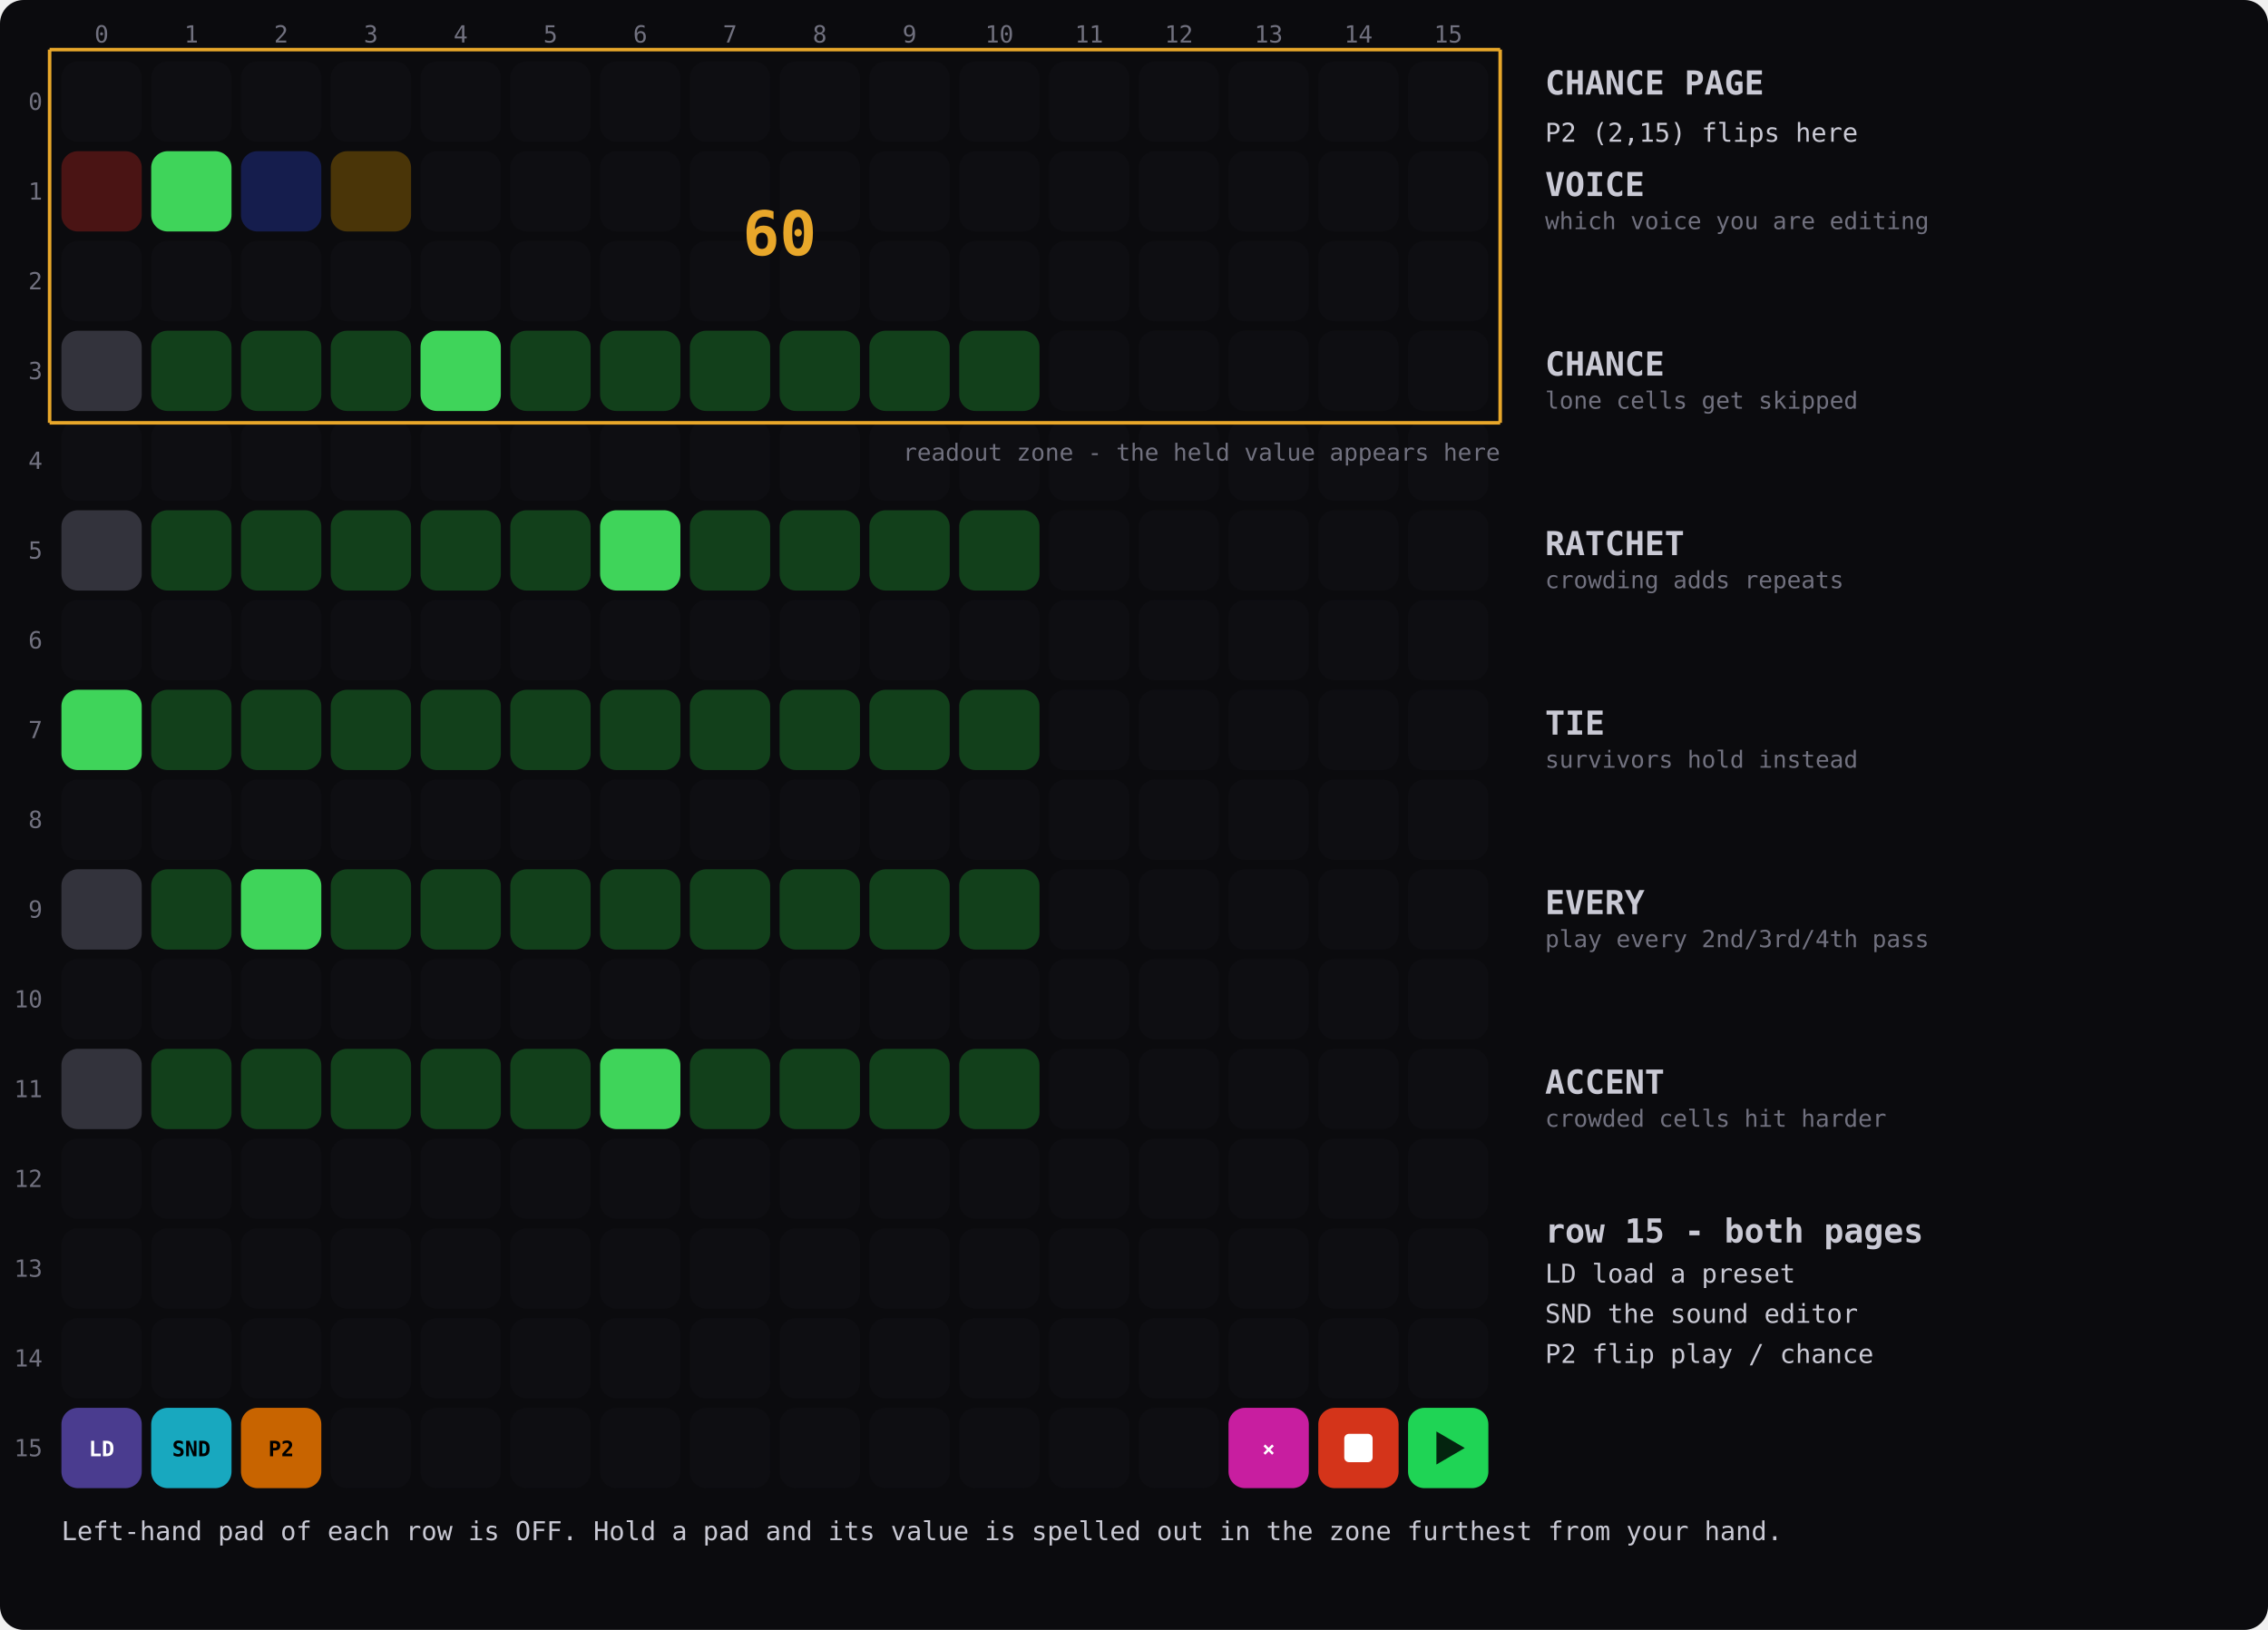
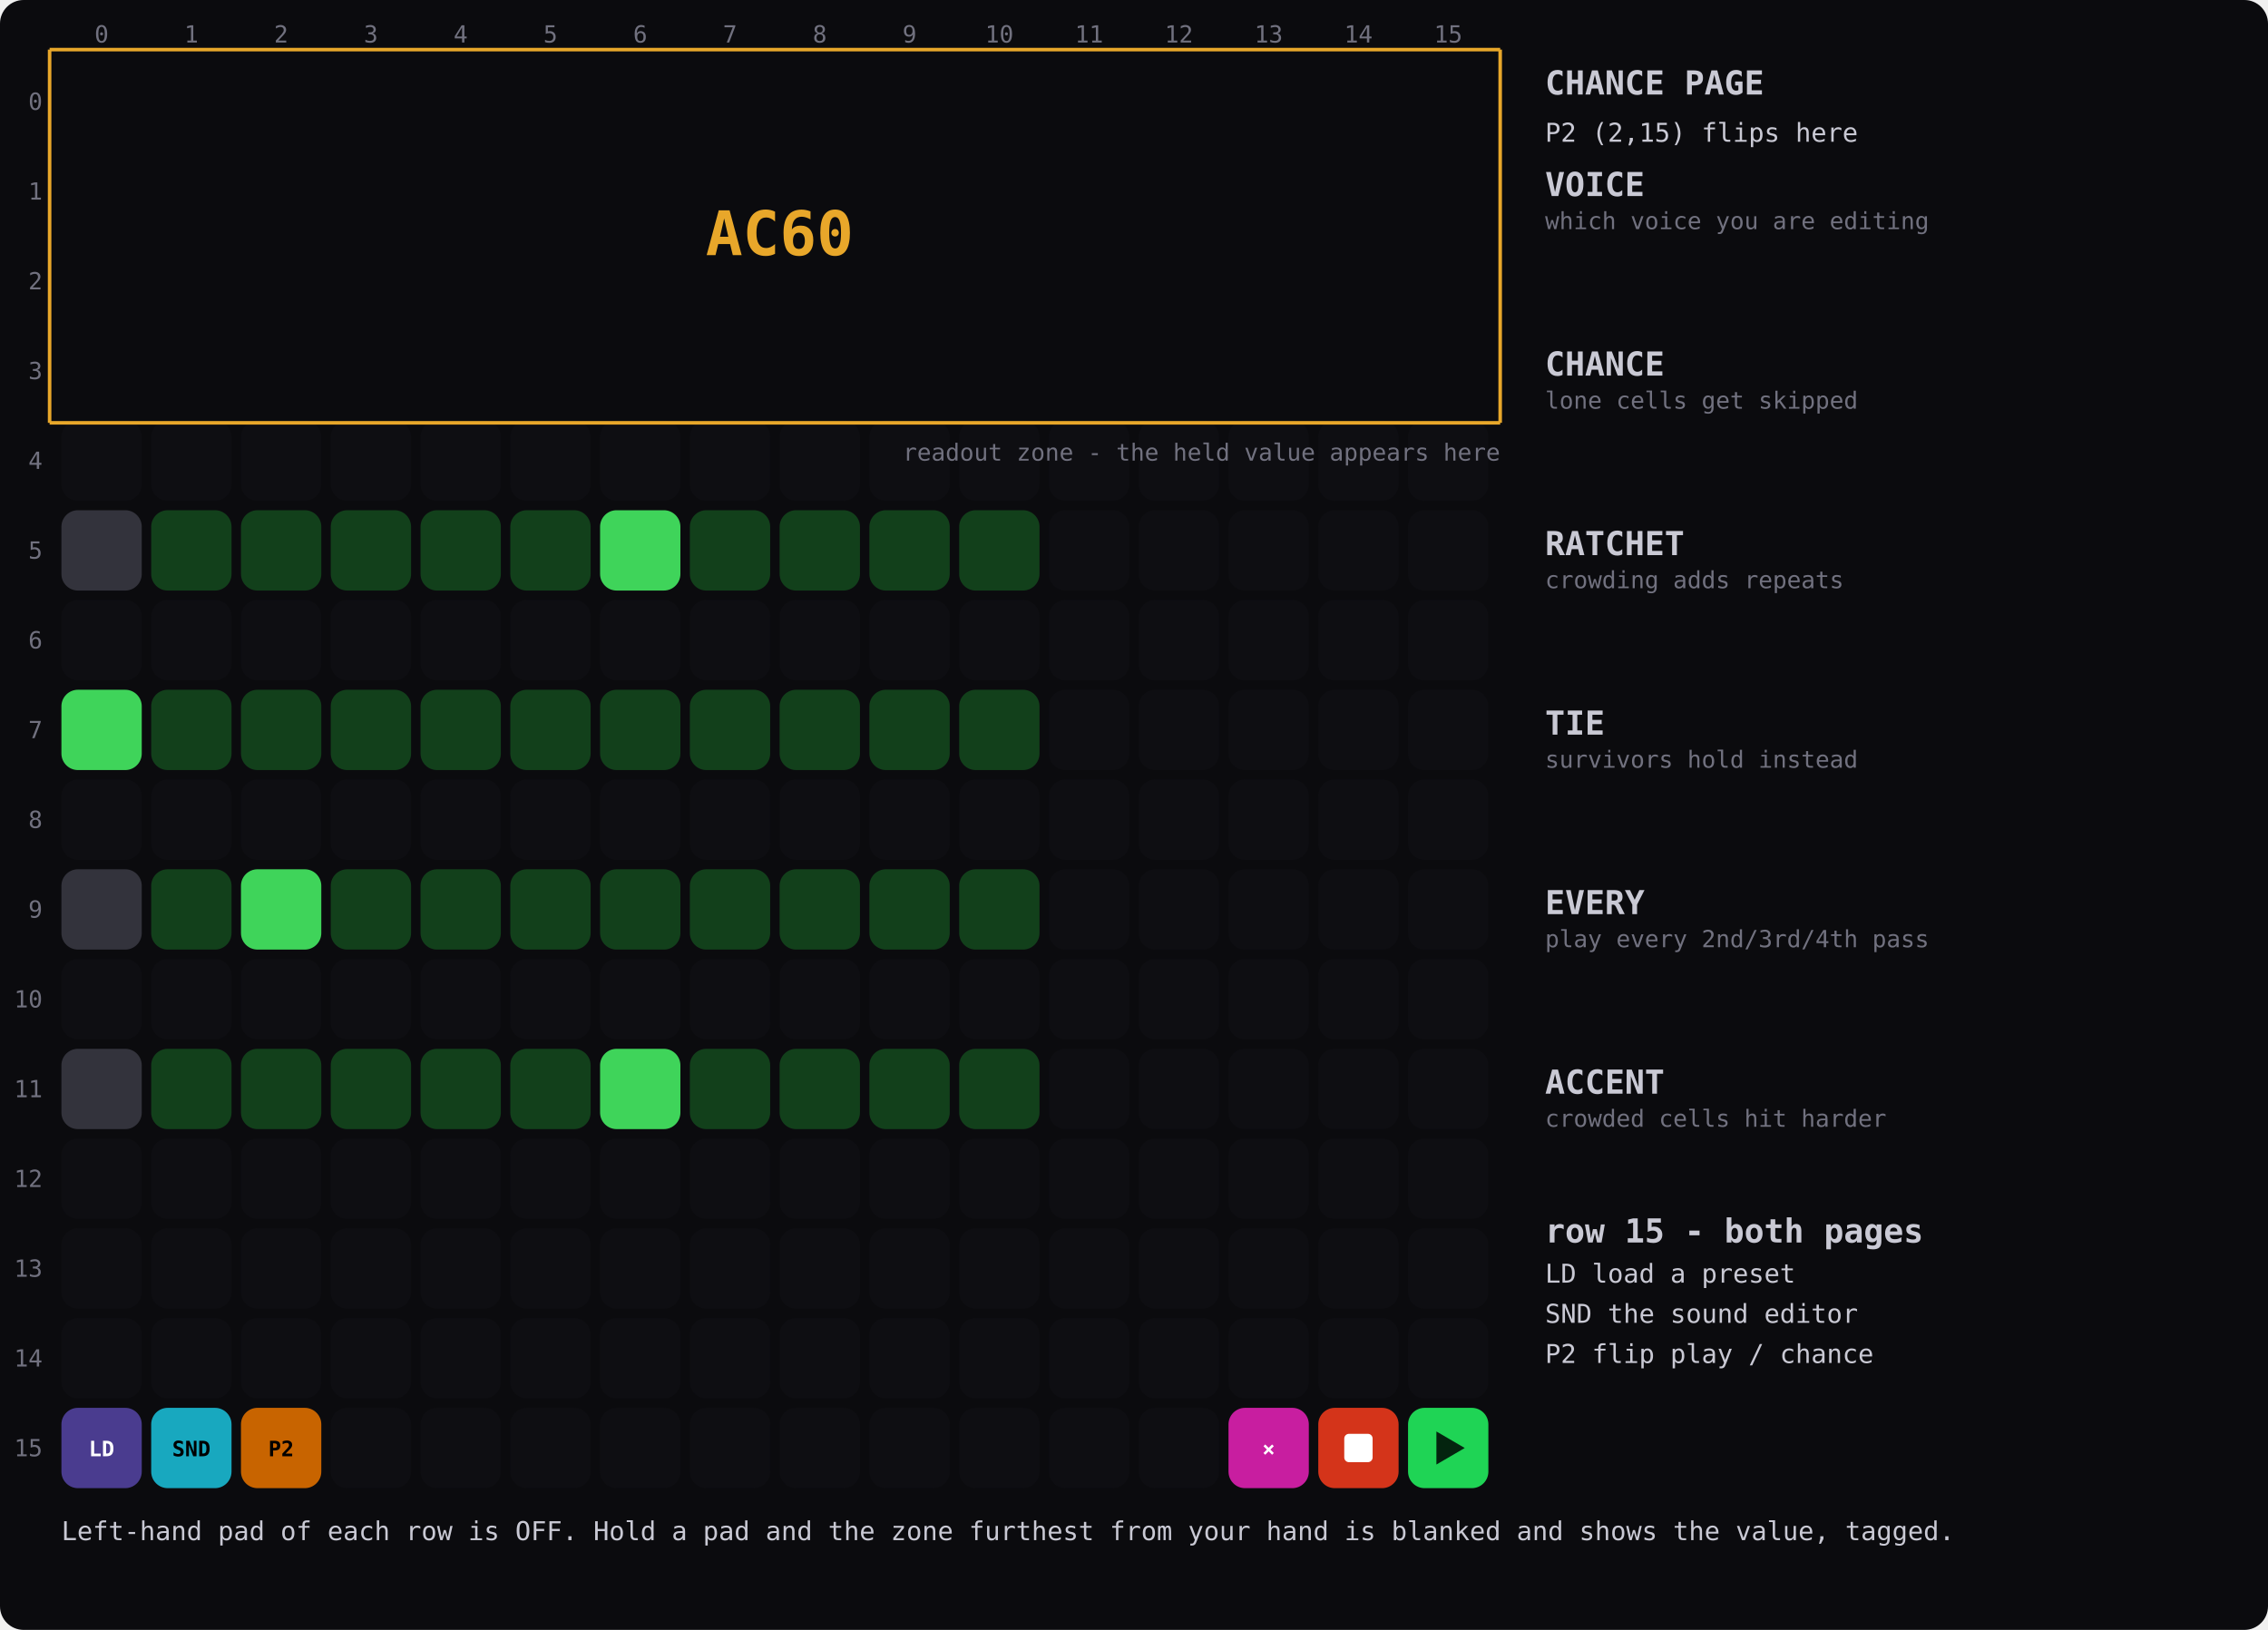
<svg xmlns="http://www.w3.org/2000/svg" width="960" height="690" viewBox="0 0 960 690" role="img" aria-label="plinky-life voice chance page">
  <rect width="960" height="690" rx="10" fill="#0b0b0e" />
  <style>text{font-family:ui-monospace,SFMono-Regular,Menlo,Consolas,monospace}.t{font-size:11px;fill:#c9c9d4}.h{font-size:14px;font-weight:700;fill:#c9c9d4}.k{font-size:10px;fill:#71717f}.p{font-size:9px;font-weight:700}</style>
  <text class="k" x="43.0" y="18" text-anchor="middle">0</text>
  <text class="k" x="18" y="46.5" text-anchor="end">0</text>
  <text class="k" x="81.0" y="18" text-anchor="middle">1</text>
  <text class="k" x="18" y="84.5" text-anchor="end">1</text>
  <text class="k" x="119.0" y="18" text-anchor="middle">2</text>
  <text class="k" x="18" y="122.5" text-anchor="end">2</text>
  <text class="k" x="157.0" y="18" text-anchor="middle">3</text>
  <text class="k" x="18" y="160.5" text-anchor="end">3</text>
  <text class="k" x="195.0" y="18" text-anchor="middle">4</text>
  <text class="k" x="18" y="198.5" text-anchor="end">4</text>
  <text class="k" x="233.0" y="18" text-anchor="middle">5</text>
  <text class="k" x="18" y="236.5" text-anchor="end">5</text>
  <text class="k" x="271.0" y="18" text-anchor="middle">6</text>
  <text class="k" x="18" y="274.5" text-anchor="end">6</text>
  <text class="k" x="309.0" y="18" text-anchor="middle">7</text>
  <text class="k" x="18" y="312.5" text-anchor="end">7</text>
  <text class="k" x="347.0" y="18" text-anchor="middle">8</text>
  <text class="k" x="18" y="350.5" text-anchor="end">8</text>
  <text class="k" x="385.0" y="18" text-anchor="middle">9</text>
  <text class="k" x="18" y="388.5" text-anchor="end">9</text>
  <text class="k" x="423.0" y="18" text-anchor="middle">10</text>
  <text class="k" x="18" y="426.5" text-anchor="end">10</text>
  <text class="k" x="461.0" y="18" text-anchor="middle">11</text>
  <text class="k" x="18" y="464.5" text-anchor="end">11</text>
  <text class="k" x="499.0" y="18" text-anchor="middle">12</text>
  <text class="k" x="18" y="502.5" text-anchor="end">12</text>
  <text class="k" x="537.0" y="18" text-anchor="middle">13</text>
  <text class="k" x="18" y="540.5" text-anchor="end">13</text>
  <text class="k" x="575.0" y="18" text-anchor="middle">14</text>
  <text class="k" x="18" y="578.5" text-anchor="end">14</text>
  <text class="k" x="613.0" y="18" text-anchor="middle">15</text>
  <text class="k" x="18" y="616.5" text-anchor="end">15</text>
  <rect x="26" y="26" width="34" height="34" rx="7" fill="#0e0e12" />
  <rect x="64" y="26" width="34" height="34" rx="7" fill="#0e0e12" />
  <rect x="102" y="26" width="34" height="34" rx="7" fill="#0e0e12" />
  <rect x="140" y="26" width="34" height="34" rx="7" fill="#0e0e12" />
  <rect x="178" y="26" width="34" height="34" rx="7" fill="#0e0e12" />
  <rect x="216" y="26" width="34" height="34" rx="7" fill="#0e0e12" />
  <rect x="254" y="26" width="34" height="34" rx="7" fill="#0e0e12" />
  <rect x="292" y="26" width="34" height="34" rx="7" fill="#0e0e12" />
  <rect x="330" y="26" width="34" height="34" rx="7" fill="#0e0e12" />
  <rect x="368" y="26" width="34" height="34" rx="7" fill="#0e0e12" />
  <rect x="406" y="26" width="34" height="34" rx="7" fill="#0e0e12" />
  <rect x="444" y="26" width="34" height="34" rx="7" fill="#0e0e12" />
  <rect x="482" y="26" width="34" height="34" rx="7" fill="#0e0e12" />
  <rect x="520" y="26" width="34" height="34" rx="7" fill="#0e0e12" />
  <rect x="558" y="26" width="34" height="34" rx="7" fill="#0e0e12" />
  <rect x="596" y="26" width="34" height="34" rx="7" fill="#0e0e12" />
  <rect x="26" y="64" width="34" height="34" rx="7" fill="#4a1414" />
  <rect x="64" y="64" width="34" height="34" rx="7" fill="#3fd45a" />
  <rect x="102" y="64" width="34" height="34" rx="7" fill="#151d4d" />
  <rect x="140" y="64" width="34" height="34" rx="7" fill="#4a3508" />
  <rect x="178" y="64" width="34" height="34" rx="7" fill="#0e0e12" />
  <rect x="216" y="64" width="34" height="34" rx="7" fill="#0e0e12" />
  <rect x="254" y="64" width="34" height="34" rx="7" fill="#0e0e12" />
  <rect x="292" y="64" width="34" height="34" rx="7" fill="#0e0e12" />
  <rect x="330" y="64" width="34" height="34" rx="7" fill="#0e0e12" />
  <rect x="368" y="64" width="34" height="34" rx="7" fill="#0e0e12" />
  <rect x="406" y="64" width="34" height="34" rx="7" fill="#0e0e12" />
  <rect x="444" y="64" width="34" height="34" rx="7" fill="#0e0e12" />
  <rect x="482" y="64" width="34" height="34" rx="7" fill="#0e0e12" />
  <rect x="520" y="64" width="34" height="34" rx="7" fill="#0e0e12" />
  <rect x="558" y="64" width="34" height="34" rx="7" fill="#0e0e12" />
  <rect x="596" y="64" width="34" height="34" rx="7" fill="#0e0e12" />
  <rect x="26" y="102" width="34" height="34" rx="7" fill="#0e0e12" />
  <rect x="64" y="102" width="34" height="34" rx="7" fill="#0e0e12" />
  <rect x="102" y="102" width="34" height="34" rx="7" fill="#0e0e12" />
  <rect x="140" y="102" width="34" height="34" rx="7" fill="#0e0e12" />
  <rect x="178" y="102" width="34" height="34" rx="7" fill="#0e0e12" />
  <rect x="216" y="102" width="34" height="34" rx="7" fill="#0e0e12" />
  <rect x="254" y="102" width="34" height="34" rx="7" fill="#0e0e12" />
  <rect x="292" y="102" width="34" height="34" rx="7" fill="#0e0e12" />
  <rect x="330" y="102" width="34" height="34" rx="7" fill="#0e0e12" />
  <rect x="368" y="102" width="34" height="34" rx="7" fill="#0e0e12" />
  <rect x="406" y="102" width="34" height="34" rx="7" fill="#0e0e12" />
  <rect x="444" y="102" width="34" height="34" rx="7" fill="#0e0e12" />
  <rect x="482" y="102" width="34" height="34" rx="7" fill="#0e0e12" />
  <rect x="520" y="102" width="34" height="34" rx="7" fill="#0e0e12" />
  <rect x="558" y="102" width="34" height="34" rx="7" fill="#0e0e12" />
  <rect x="596" y="102" width="34" height="34" rx="7" fill="#0e0e12" />
  <rect x="26" y="140" width="34" height="34" rx="7" fill="#33333c" />
  <rect x="64" y="140" width="34" height="34" rx="7" fill="#12401b" />
  <rect x="102" y="140" width="34" height="34" rx="7" fill="#12401b" />
  <rect x="140" y="140" width="34" height="34" rx="7" fill="#12401b" />
  <rect x="178" y="140" width="34" height="34" rx="7" fill="#3fd45a" />
  <rect x="216" y="140" width="34" height="34" rx="7" fill="#12401b" />
  <rect x="254" y="140" width="34" height="34" rx="7" fill="#12401b" />
  <rect x="292" y="140" width="34" height="34" rx="7" fill="#12401b" />
  <rect x="330" y="140" width="34" height="34" rx="7" fill="#12401b" />
  <rect x="368" y="140" width="34" height="34" rx="7" fill="#12401b" />
  <rect x="406" y="140" width="34" height="34" rx="7" fill="#12401b" />
  <rect x="444" y="140" width="34" height="34" rx="7" fill="#0e0e12" />
  <rect x="482" y="140" width="34" height="34" rx="7" fill="#0e0e12" />
  <rect x="520" y="140" width="34" height="34" rx="7" fill="#0e0e12" />
  <rect x="558" y="140" width="34" height="34" rx="7" fill="#0e0e12" />
  <rect x="596" y="140" width="34" height="34" rx="7" fill="#0e0e12" />
  <rect x="26" y="178" width="34" height="34" rx="7" fill="#0e0e12" />
  <rect x="64" y="178" width="34" height="34" rx="7" fill="#0e0e12" />
  <rect x="102" y="178" width="34" height="34" rx="7" fill="#0e0e12" />
  <rect x="140" y="178" width="34" height="34" rx="7" fill="#0e0e12" />
  <rect x="178" y="178" width="34" height="34" rx="7" fill="#0e0e12" />
  <rect x="216" y="178" width="34" height="34" rx="7" fill="#0e0e12" />
  <rect x="254" y="178" width="34" height="34" rx="7" fill="#0e0e12" />
  <rect x="292" y="178" width="34" height="34" rx="7" fill="#0e0e12" />
  <rect x="330" y="178" width="34" height="34" rx="7" fill="#0e0e12" />
  <rect x="368" y="178" width="34" height="34" rx="7" fill="#0e0e12" />
  <rect x="406" y="178" width="34" height="34" rx="7" fill="#0e0e12" />
  <rect x="444" y="178" width="34" height="34" rx="7" fill="#0e0e12" />
  <rect x="482" y="178" width="34" height="34" rx="7" fill="#0e0e12" />
  <rect x="520" y="178" width="34" height="34" rx="7" fill="#0e0e12" />
  <rect x="558" y="178" width="34" height="34" rx="7" fill="#0e0e12" />
  <rect x="596" y="178" width="34" height="34" rx="7" fill="#0e0e12" />
  <rect x="26" y="216" width="34" height="34" rx="7" fill="#33333c" />
  <rect x="64" y="216" width="34" height="34" rx="7" fill="#12401b" />
  <rect x="102" y="216" width="34" height="34" rx="7" fill="#12401b" />
  <rect x="140" y="216" width="34" height="34" rx="7" fill="#12401b" />
  <rect x="178" y="216" width="34" height="34" rx="7" fill="#12401b" />
  <rect x="216" y="216" width="34" height="34" rx="7" fill="#12401b" />
  <rect x="254" y="216" width="34" height="34" rx="7" fill="#3fd45a" />
  <rect x="292" y="216" width="34" height="34" rx="7" fill="#12401b" />
  <rect x="330" y="216" width="34" height="34" rx="7" fill="#12401b" />
  <rect x="368" y="216" width="34" height="34" rx="7" fill="#12401b" />
  <rect x="406" y="216" width="34" height="34" rx="7" fill="#12401b" />
  <rect x="444" y="216" width="34" height="34" rx="7" fill="#0e0e12" />
  <rect x="482" y="216" width="34" height="34" rx="7" fill="#0e0e12" />
  <rect x="520" y="216" width="34" height="34" rx="7" fill="#0e0e12" />
  <rect x="558" y="216" width="34" height="34" rx="7" fill="#0e0e12" />
  <rect x="596" y="216" width="34" height="34" rx="7" fill="#0e0e12" />
  <rect x="26" y="254" width="34" height="34" rx="7" fill="#0e0e12" />
  <rect x="64" y="254" width="34" height="34" rx="7" fill="#0e0e12" />
  <rect x="102" y="254" width="34" height="34" rx="7" fill="#0e0e12" />
  <rect x="140" y="254" width="34" height="34" rx="7" fill="#0e0e12" />
  <rect x="178" y="254" width="34" height="34" rx="7" fill="#0e0e12" />
  <rect x="216" y="254" width="34" height="34" rx="7" fill="#0e0e12" />
  <rect x="254" y="254" width="34" height="34" rx="7" fill="#0e0e12" />
  <rect x="292" y="254" width="34" height="34" rx="7" fill="#0e0e12" />
  <rect x="330" y="254" width="34" height="34" rx="7" fill="#0e0e12" />
  <rect x="368" y="254" width="34" height="34" rx="7" fill="#0e0e12" />
  <rect x="406" y="254" width="34" height="34" rx="7" fill="#0e0e12" />
  <rect x="444" y="254" width="34" height="34" rx="7" fill="#0e0e12" />
  <rect x="482" y="254" width="34" height="34" rx="7" fill="#0e0e12" />
  <rect x="520" y="254" width="34" height="34" rx="7" fill="#0e0e12" />
  <rect x="558" y="254" width="34" height="34" rx="7" fill="#0e0e12" />
  <rect x="596" y="254" width="34" height="34" rx="7" fill="#0e0e12" />
  <rect x="26" y="292" width="34" height="34" rx="7" fill="#3fd45a" />
  <rect x="64" y="292" width="34" height="34" rx="7" fill="#12401b" />
  <rect x="102" y="292" width="34" height="34" rx="7" fill="#12401b" />
  <rect x="140" y="292" width="34" height="34" rx="7" fill="#12401b" />
  <rect x="178" y="292" width="34" height="34" rx="7" fill="#12401b" />
  <rect x="216" y="292" width="34" height="34" rx="7" fill="#12401b" />
  <rect x="254" y="292" width="34" height="34" rx="7" fill="#12401b" />
  <rect x="292" y="292" width="34" height="34" rx="7" fill="#12401b" />
  <rect x="330" y="292" width="34" height="34" rx="7" fill="#12401b" />
  <rect x="368" y="292" width="34" height="34" rx="7" fill="#12401b" />
  <rect x="406" y="292" width="34" height="34" rx="7" fill="#12401b" />
  <rect x="444" y="292" width="34" height="34" rx="7" fill="#0e0e12" />
  <rect x="482" y="292" width="34" height="34" rx="7" fill="#0e0e12" />
  <rect x="520" y="292" width="34" height="34" rx="7" fill="#0e0e12" />
  <rect x="558" y="292" width="34" height="34" rx="7" fill="#0e0e12" />
  <rect x="596" y="292" width="34" height="34" rx="7" fill="#0e0e12" />
  <rect x="26" y="330" width="34" height="34" rx="7" fill="#0e0e12" />
  <rect x="64" y="330" width="34" height="34" rx="7" fill="#0e0e12" />
  <rect x="102" y="330" width="34" height="34" rx="7" fill="#0e0e12" />
  <rect x="140" y="330" width="34" height="34" rx="7" fill="#0e0e12" />
  <rect x="178" y="330" width="34" height="34" rx="7" fill="#0e0e12" />
  <rect x="216" y="330" width="34" height="34" rx="7" fill="#0e0e12" />
  <rect x="254" y="330" width="34" height="34" rx="7" fill="#0e0e12" />
  <rect x="292" y="330" width="34" height="34" rx="7" fill="#0e0e12" />
  <rect x="330" y="330" width="34" height="34" rx="7" fill="#0e0e12" />
  <rect x="368" y="330" width="34" height="34" rx="7" fill="#0e0e12" />
  <rect x="406" y="330" width="34" height="34" rx="7" fill="#0e0e12" />
  <rect x="444" y="330" width="34" height="34" rx="7" fill="#0e0e12" />
  <rect x="482" y="330" width="34" height="34" rx="7" fill="#0e0e12" />
  <rect x="520" y="330" width="34" height="34" rx="7" fill="#0e0e12" />
  <rect x="558" y="330" width="34" height="34" rx="7" fill="#0e0e12" />
  <rect x="596" y="330" width="34" height="34" rx="7" fill="#0e0e12" />
  <rect x="26" y="368" width="34" height="34" rx="7" fill="#33333c" />
  <rect x="64" y="368" width="34" height="34" rx="7" fill="#12401b" />
  <rect x="102" y="368" width="34" height="34" rx="7" fill="#3fd45a" />
  <rect x="140" y="368" width="34" height="34" rx="7" fill="#12401b" />
  <rect x="178" y="368" width="34" height="34" rx="7" fill="#12401b" />
  <rect x="216" y="368" width="34" height="34" rx="7" fill="#12401b" />
  <rect x="254" y="368" width="34" height="34" rx="7" fill="#12401b" />
  <rect x="292" y="368" width="34" height="34" rx="7" fill="#12401b" />
  <rect x="330" y="368" width="34" height="34" rx="7" fill="#12401b" />
  <rect x="368" y="368" width="34" height="34" rx="7" fill="#12401b" />
  <rect x="406" y="368" width="34" height="34" rx="7" fill="#12401b" />
  <rect x="444" y="368" width="34" height="34" rx="7" fill="#0e0e12" />
  <rect x="482" y="368" width="34" height="34" rx="7" fill="#0e0e12" />
  <rect x="520" y="368" width="34" height="34" rx="7" fill="#0e0e12" />
  <rect x="558" y="368" width="34" height="34" rx="7" fill="#0e0e12" />
  <rect x="596" y="368" width="34" height="34" rx="7" fill="#0e0e12" />
  <rect x="26" y="406" width="34" height="34" rx="7" fill="#0e0e12" />
  <rect x="64" y="406" width="34" height="34" rx="7" fill="#0e0e12" />
  <rect x="102" y="406" width="34" height="34" rx="7" fill="#0e0e12" />
  <rect x="140" y="406" width="34" height="34" rx="7" fill="#0e0e12" />
  <rect x="178" y="406" width="34" height="34" rx="7" fill="#0e0e12" />
  <rect x="216" y="406" width="34" height="34" rx="7" fill="#0e0e12" />
  <rect x="254" y="406" width="34" height="34" rx="7" fill="#0e0e12" />
  <rect x="292" y="406" width="34" height="34" rx="7" fill="#0e0e12" />
  <rect x="330" y="406" width="34" height="34" rx="7" fill="#0e0e12" />
  <rect x="368" y="406" width="34" height="34" rx="7" fill="#0e0e12" />
  <rect x="406" y="406" width="34" height="34" rx="7" fill="#0e0e12" />
  <rect x="444" y="406" width="34" height="34" rx="7" fill="#0e0e12" />
  <rect x="482" y="406" width="34" height="34" rx="7" fill="#0e0e12" />
  <rect x="520" y="406" width="34" height="34" rx="7" fill="#0e0e12" />
  <rect x="558" y="406" width="34" height="34" rx="7" fill="#0e0e12" />
  <rect x="596" y="406" width="34" height="34" rx="7" fill="#0e0e12" />
  <rect x="26" y="444" width="34" height="34" rx="7" fill="#33333c" />
  <rect x="64" y="444" width="34" height="34" rx="7" fill="#12401b" />
  <rect x="102" y="444" width="34" height="34" rx="7" fill="#12401b" />
  <rect x="140" y="444" width="34" height="34" rx="7" fill="#12401b" />
  <rect x="178" y="444" width="34" height="34" rx="7" fill="#12401b" />
  <rect x="216" y="444" width="34" height="34" rx="7" fill="#12401b" />
  <rect x="254" y="444" width="34" height="34" rx="7" fill="#3fd45a" />
  <rect x="292" y="444" width="34" height="34" rx="7" fill="#12401b" />
  <rect x="330" y="444" width="34" height="34" rx="7" fill="#12401b" />
  <rect x="368" y="444" width="34" height="34" rx="7" fill="#12401b" />
  <rect x="406" y="444" width="34" height="34" rx="7" fill="#12401b" />
  <rect x="444" y="444" width="34" height="34" rx="7" fill="#0e0e12" />
  <rect x="482" y="444" width="34" height="34" rx="7" fill="#0e0e12" />
  <rect x="520" y="444" width="34" height="34" rx="7" fill="#0e0e12" />
  <rect x="558" y="444" width="34" height="34" rx="7" fill="#0e0e12" />
  <rect x="596" y="444" width="34" height="34" rx="7" fill="#0e0e12" />
  <rect x="26" y="482" width="34" height="34" rx="7" fill="#0e0e12" />
  <rect x="64" y="482" width="34" height="34" rx="7" fill="#0e0e12" />
  <rect x="102" y="482" width="34" height="34" rx="7" fill="#0e0e12" />
  <rect x="140" y="482" width="34" height="34" rx="7" fill="#0e0e12" />
  <rect x="178" y="482" width="34" height="34" rx="7" fill="#0e0e12" />
  <rect x="216" y="482" width="34" height="34" rx="7" fill="#0e0e12" />
  <rect x="254" y="482" width="34" height="34" rx="7" fill="#0e0e12" />
  <rect x="292" y="482" width="34" height="34" rx="7" fill="#0e0e12" />
  <rect x="330" y="482" width="34" height="34" rx="7" fill="#0e0e12" />
  <rect x="368" y="482" width="34" height="34" rx="7" fill="#0e0e12" />
  <rect x="406" y="482" width="34" height="34" rx="7" fill="#0e0e12" />
  <rect x="444" y="482" width="34" height="34" rx="7" fill="#0e0e12" />
  <rect x="482" y="482" width="34" height="34" rx="7" fill="#0e0e12" />
  <rect x="520" y="482" width="34" height="34" rx="7" fill="#0e0e12" />
  <rect x="558" y="482" width="34" height="34" rx="7" fill="#0e0e12" />
  <rect x="596" y="482" width="34" height="34" rx="7" fill="#0e0e12" />
  <rect x="26" y="520" width="34" height="34" rx="7" fill="#0e0e12" />
  <rect x="64" y="520" width="34" height="34" rx="7" fill="#0e0e12" />
  <rect x="102" y="520" width="34" height="34" rx="7" fill="#0e0e12" />
  <rect x="140" y="520" width="34" height="34" rx="7" fill="#0e0e12" />
  <rect x="178" y="520" width="34" height="34" rx="7" fill="#0e0e12" />
  <rect x="216" y="520" width="34" height="34" rx="7" fill="#0e0e12" />
  <rect x="254" y="520" width="34" height="34" rx="7" fill="#0e0e12" />
  <rect x="292" y="520" width="34" height="34" rx="7" fill="#0e0e12" />
  <rect x="330" y="520" width="34" height="34" rx="7" fill="#0e0e12" />
  <rect x="368" y="520" width="34" height="34" rx="7" fill="#0e0e12" />
  <rect x="406" y="520" width="34" height="34" rx="7" fill="#0e0e12" />
  <rect x="444" y="520" width="34" height="34" rx="7" fill="#0e0e12" />
  <rect x="482" y="520" width="34" height="34" rx="7" fill="#0e0e12" />
  <rect x="520" y="520" width="34" height="34" rx="7" fill="#0e0e12" />
  <rect x="558" y="520" width="34" height="34" rx="7" fill="#0e0e12" />
  <rect x="596" y="520" width="34" height="34" rx="7" fill="#0e0e12" />
  <rect x="26" y="558" width="34" height="34" rx="7" fill="#0e0e12" />
  <rect x="64" y="558" width="34" height="34" rx="7" fill="#0e0e12" />
  <rect x="102" y="558" width="34" height="34" rx="7" fill="#0e0e12" />
  <rect x="140" y="558" width="34" height="34" rx="7" fill="#0e0e12" />
  <rect x="178" y="558" width="34" height="34" rx="7" fill="#0e0e12" />
  <rect x="216" y="558" width="34" height="34" rx="7" fill="#0e0e12" />
  <rect x="254" y="558" width="34" height="34" rx="7" fill="#0e0e12" />
  <rect x="292" y="558" width="34" height="34" rx="7" fill="#0e0e12" />
  <rect x="330" y="558" width="34" height="34" rx="7" fill="#0e0e12" />
  <rect x="368" y="558" width="34" height="34" rx="7" fill="#0e0e12" />
  <rect x="406" y="558" width="34" height="34" rx="7" fill="#0e0e12" />
  <rect x="444" y="558" width="34" height="34" rx="7" fill="#0e0e12" />
  <rect x="482" y="558" width="34" height="34" rx="7" fill="#0e0e12" />
  <rect x="520" y="558" width="34" height="34" rx="7" fill="#0e0e12" />
  <rect x="558" y="558" width="34" height="34" rx="7" fill="#0e0e12" />
  <rect x="596" y="558" width="34" height="34" rx="7" fill="#0e0e12" />
  <rect x="26" y="596" width="34" height="34" rx="7" fill="#0e0e12" />
  <rect x="64" y="596" width="34" height="34" rx="7" fill="#0e0e12" />
  <rect x="102" y="596" width="34" height="34" rx="7" fill="#0e0e12" />
  <rect x="140" y="596" width="34" height="34" rx="7" fill="#0e0e12" />
  <rect x="178" y="596" width="34" height="34" rx="7" fill="#0e0e12" />
  <rect x="216" y="596" width="34" height="34" rx="7" fill="#0e0e12" />
  <rect x="254" y="596" width="34" height="34" rx="7" fill="#0e0e12" />
  <rect x="292" y="596" width="34" height="34" rx="7" fill="#0e0e12" />
  <rect x="330" y="596" width="34" height="34" rx="7" fill="#0e0e12" />
  <rect x="368" y="596" width="34" height="34" rx="7" fill="#0e0e12" />
  <rect x="406" y="596" width="34" height="34" rx="7" fill="#0e0e12" />
  <rect x="444" y="596" width="34" height="34" rx="7" fill="#0e0e12" />
  <rect x="482" y="596" width="34" height="34" rx="7" fill="#0e0e12" />
  <rect x="26" y="596" width="34" height="34" rx="7" fill="#4a3c8f" />
  <text class="p" x="43.0" y="616.5" text-anchor="middle" fill="#fff">LD</text>
  <rect x="64" y="596" width="34" height="34" rx="7" fill="#18a8bf" />
  <text class="p" x="81.0" y="616.5" text-anchor="middle" fill="#000">SND</text>
  <rect x="102" y="596" width="34" height="34" rx="7" fill="#c86400" />
  <text class="p" x="119.0" y="616.5" text-anchor="middle" fill="#000">P2</text>
  <rect x="520" y="596" width="34" height="34" rx="7" fill="#c81ea0" />
  <text class="p" x="537.0" y="616.5" text-anchor="middle" fill="#fff">×</text>
  <rect x="558" y="596" width="34" height="34" rx="7" fill="#d4341a" />
  <rect x="596" y="596" width="34" height="34" rx="7" fill="#1fd455" />
  <rect x="569" y="607" width="12" height="12" rx="2" fill="#fff" />
  <path d="M608 606 L620 613 L608 620 Z" fill="#04240f" />
  <text class="h" x="654" y="40">CHANCE PAGE</text>
  <text class="t" x="654" y="60">P2 (2,15) flips here</text>
  <text class="h" x="654" y="83.0">VOICE</text>
  <text class="k" x="654" y="97.0">which voice you are editing</text>
  <text class="h" x="654" y="159.0">CHANCE</text>
  <text class="k" x="654" y="173.0">lone cells get skipped</text>
  <text class="h" x="654" y="235.0">RATCHET</text>
  <text class="k" x="654" y="249.0">crowding adds repeats</text>
  <text class="h" x="654" y="311.0">TIE</text>
  <text class="k" x="654" y="325.0">survivors hold instead</text>
  <text class="h" x="654" y="387.0">EVERY</text>
  <text class="k" x="654" y="401.0">play every 2nd/3rd/4th pass</text>
  <text class="h" x="654" y="463.0">ACCENT</text>
  <text class="k" x="654" y="477.0">crowded cells hit harder</text>
  <text class="h" x="654" y="526">row 15 - both pages</text>
  <text class="t" x="654" y="543">LD   load a preset</text>
  <text class="t" x="654" y="560">SND  the sound editor</text>
  <text class="t" x="654" y="577">P2   flip play / chance</text>
+   <rect x="24" y="24" width="608" height="152" fill="#0b0b0e" />
  <line x1="21" y1="21" x2="635" y2="21" stroke="#e8a72a" stroke-width="1.5" />
  <line x1="21" y1="179" x2="635" y2="179" stroke="#e8a72a" stroke-width="1.5" />
  <line x1="21" y1="21" x2="21" y2="179" stroke="#e8a72a" stroke-width="1.5" />
  <line x1="635" y1="21" x2="635" y2="179" stroke="#e8a72a" stroke-width="1.5" />
-   <text x="330" y="108" text-anchor="middle" fill="#e8a72a" style="font-size:26px;font-weight:700;font-family:ui-monospace,monospace">60</text>
+   <text x="330" y="108" text-anchor="middle" fill="#e8a72a" style="font-size:26px;font-weight:700;font-family:ui-monospace,monospace">AC60</text>
  <text class="k" x="635" y="195" text-anchor="end" fill="#e8a72a">readout zone - the held value appears here</text>
-   <text class="t" x="26" y="652">Left-hand pad of each row is OFF. Hold a pad and its value is spelled out in the zone furthest from your hand.</text>
+   <text class="t" x="26" y="652">Left-hand pad of each row is OFF. Hold a pad and the zone furthest from your hand is blanked and shows the value, tagged.</text>
</svg>
